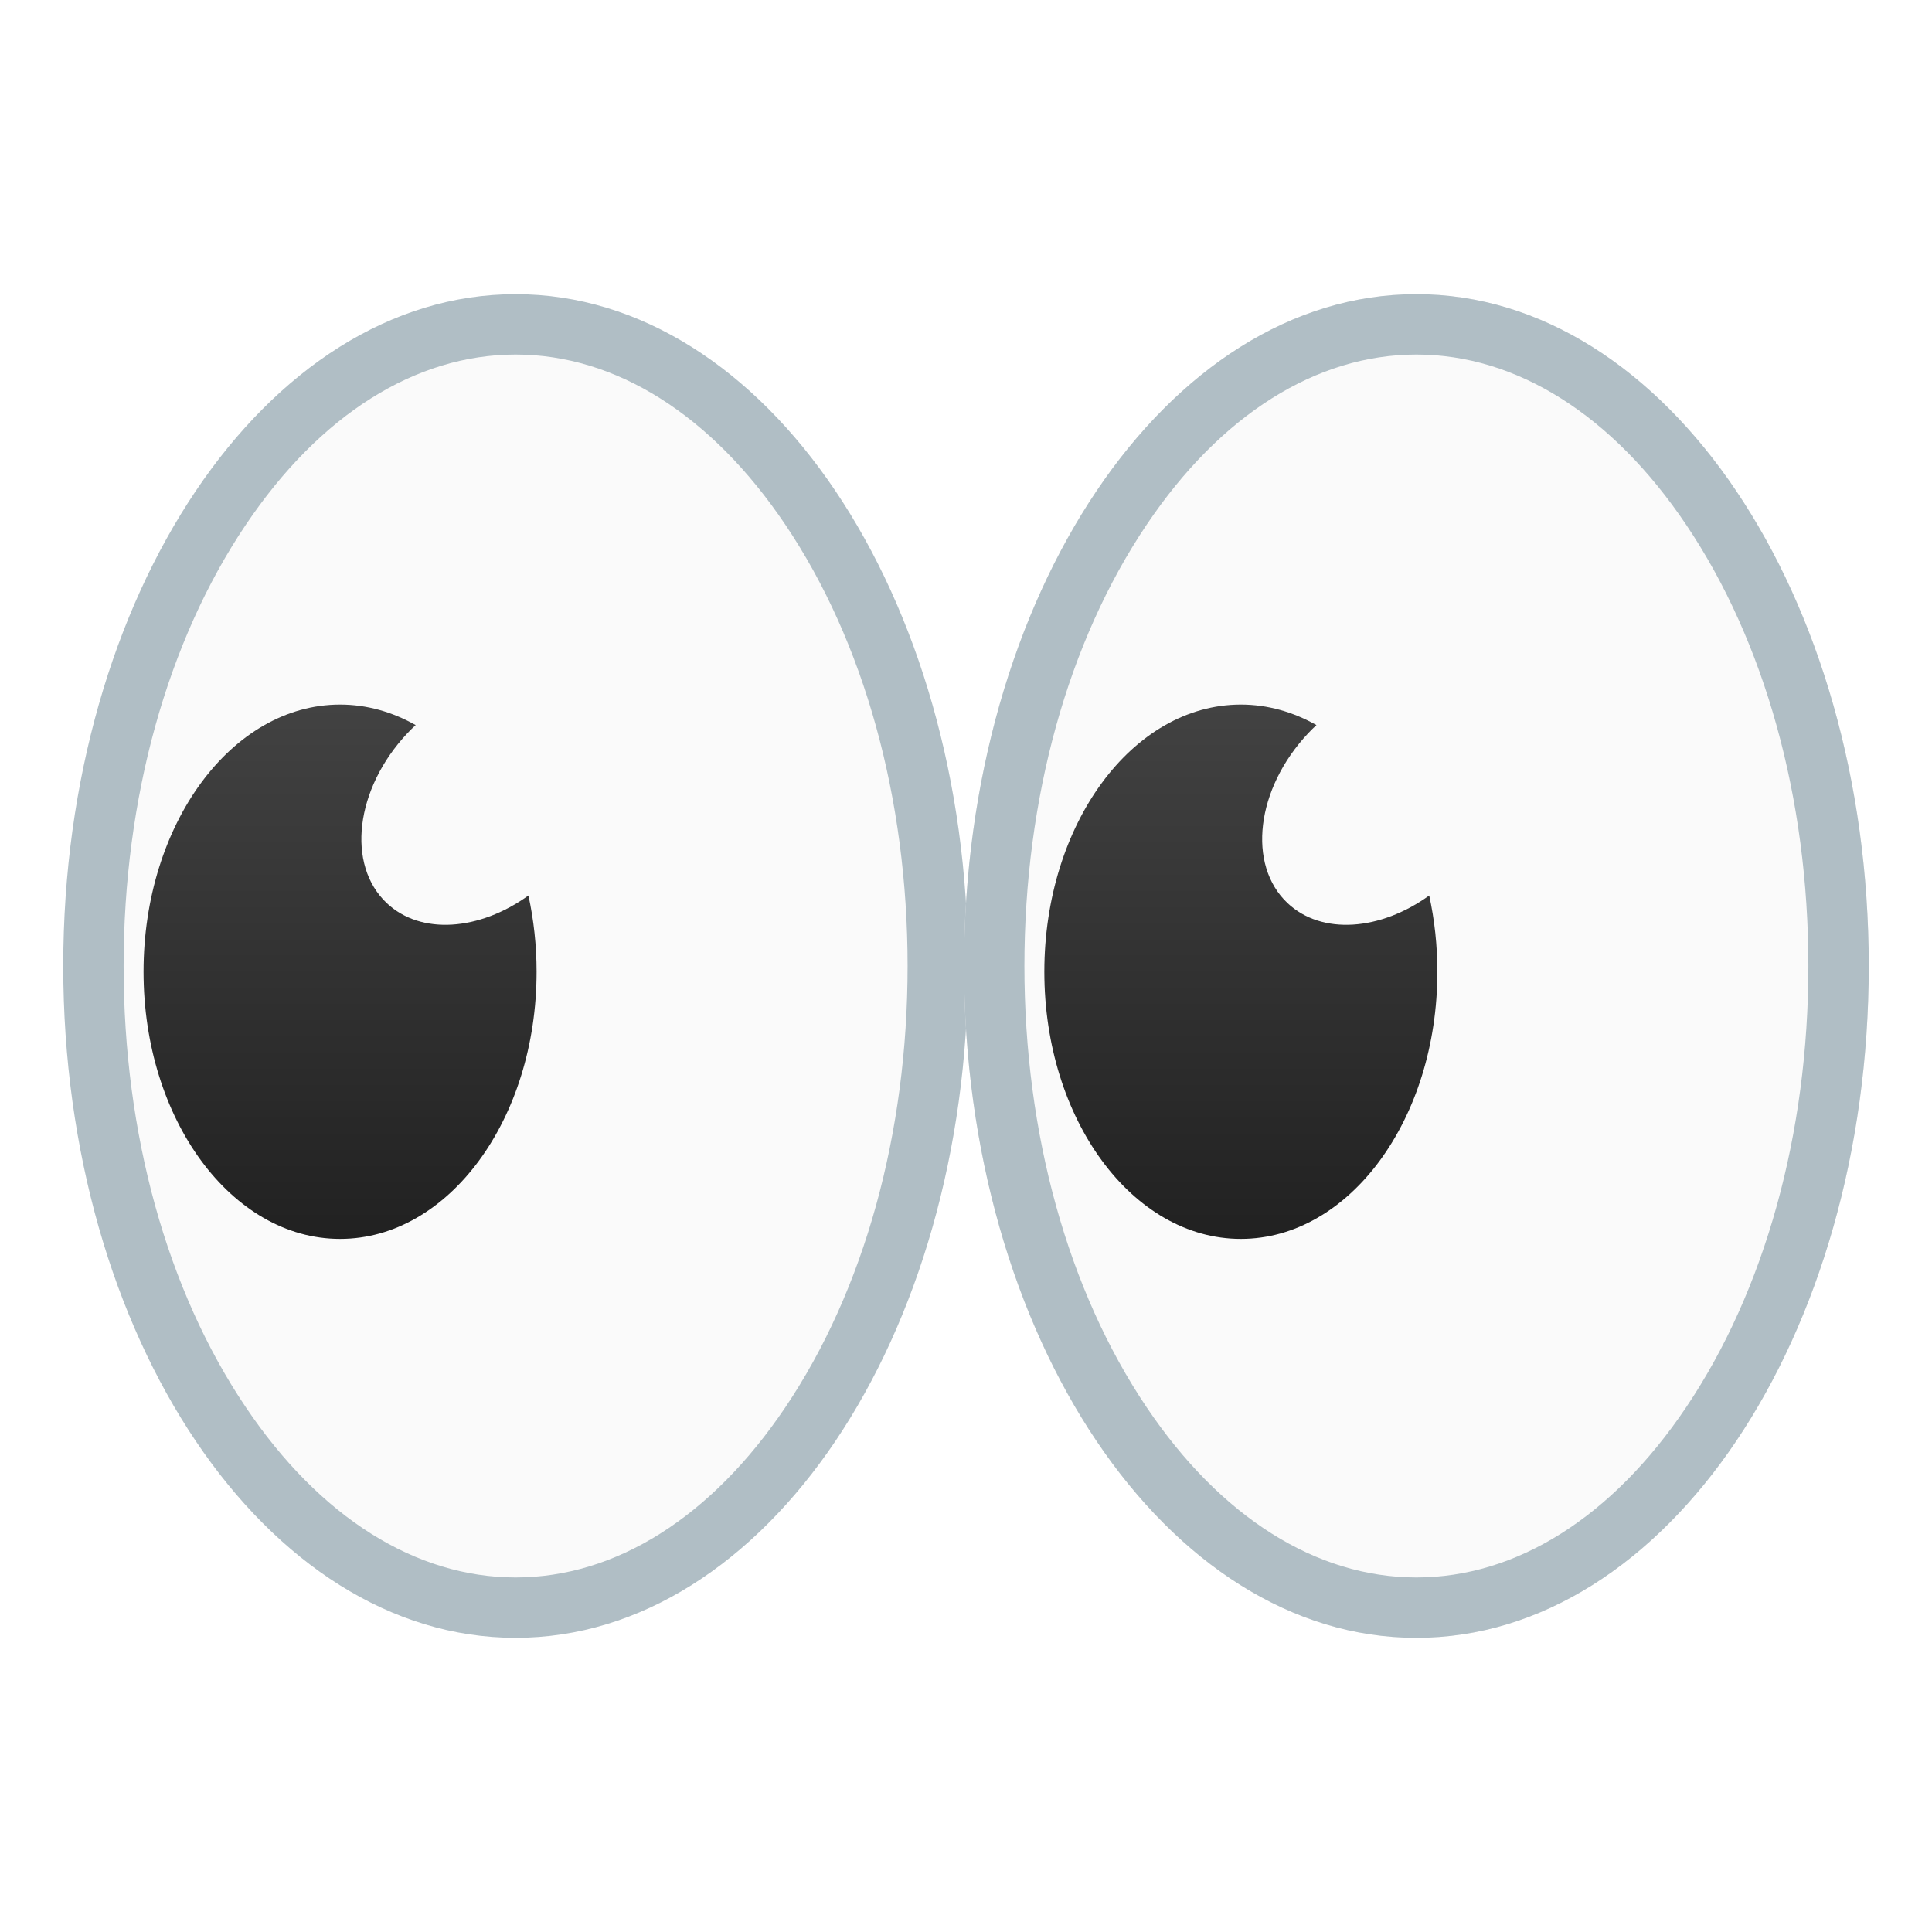
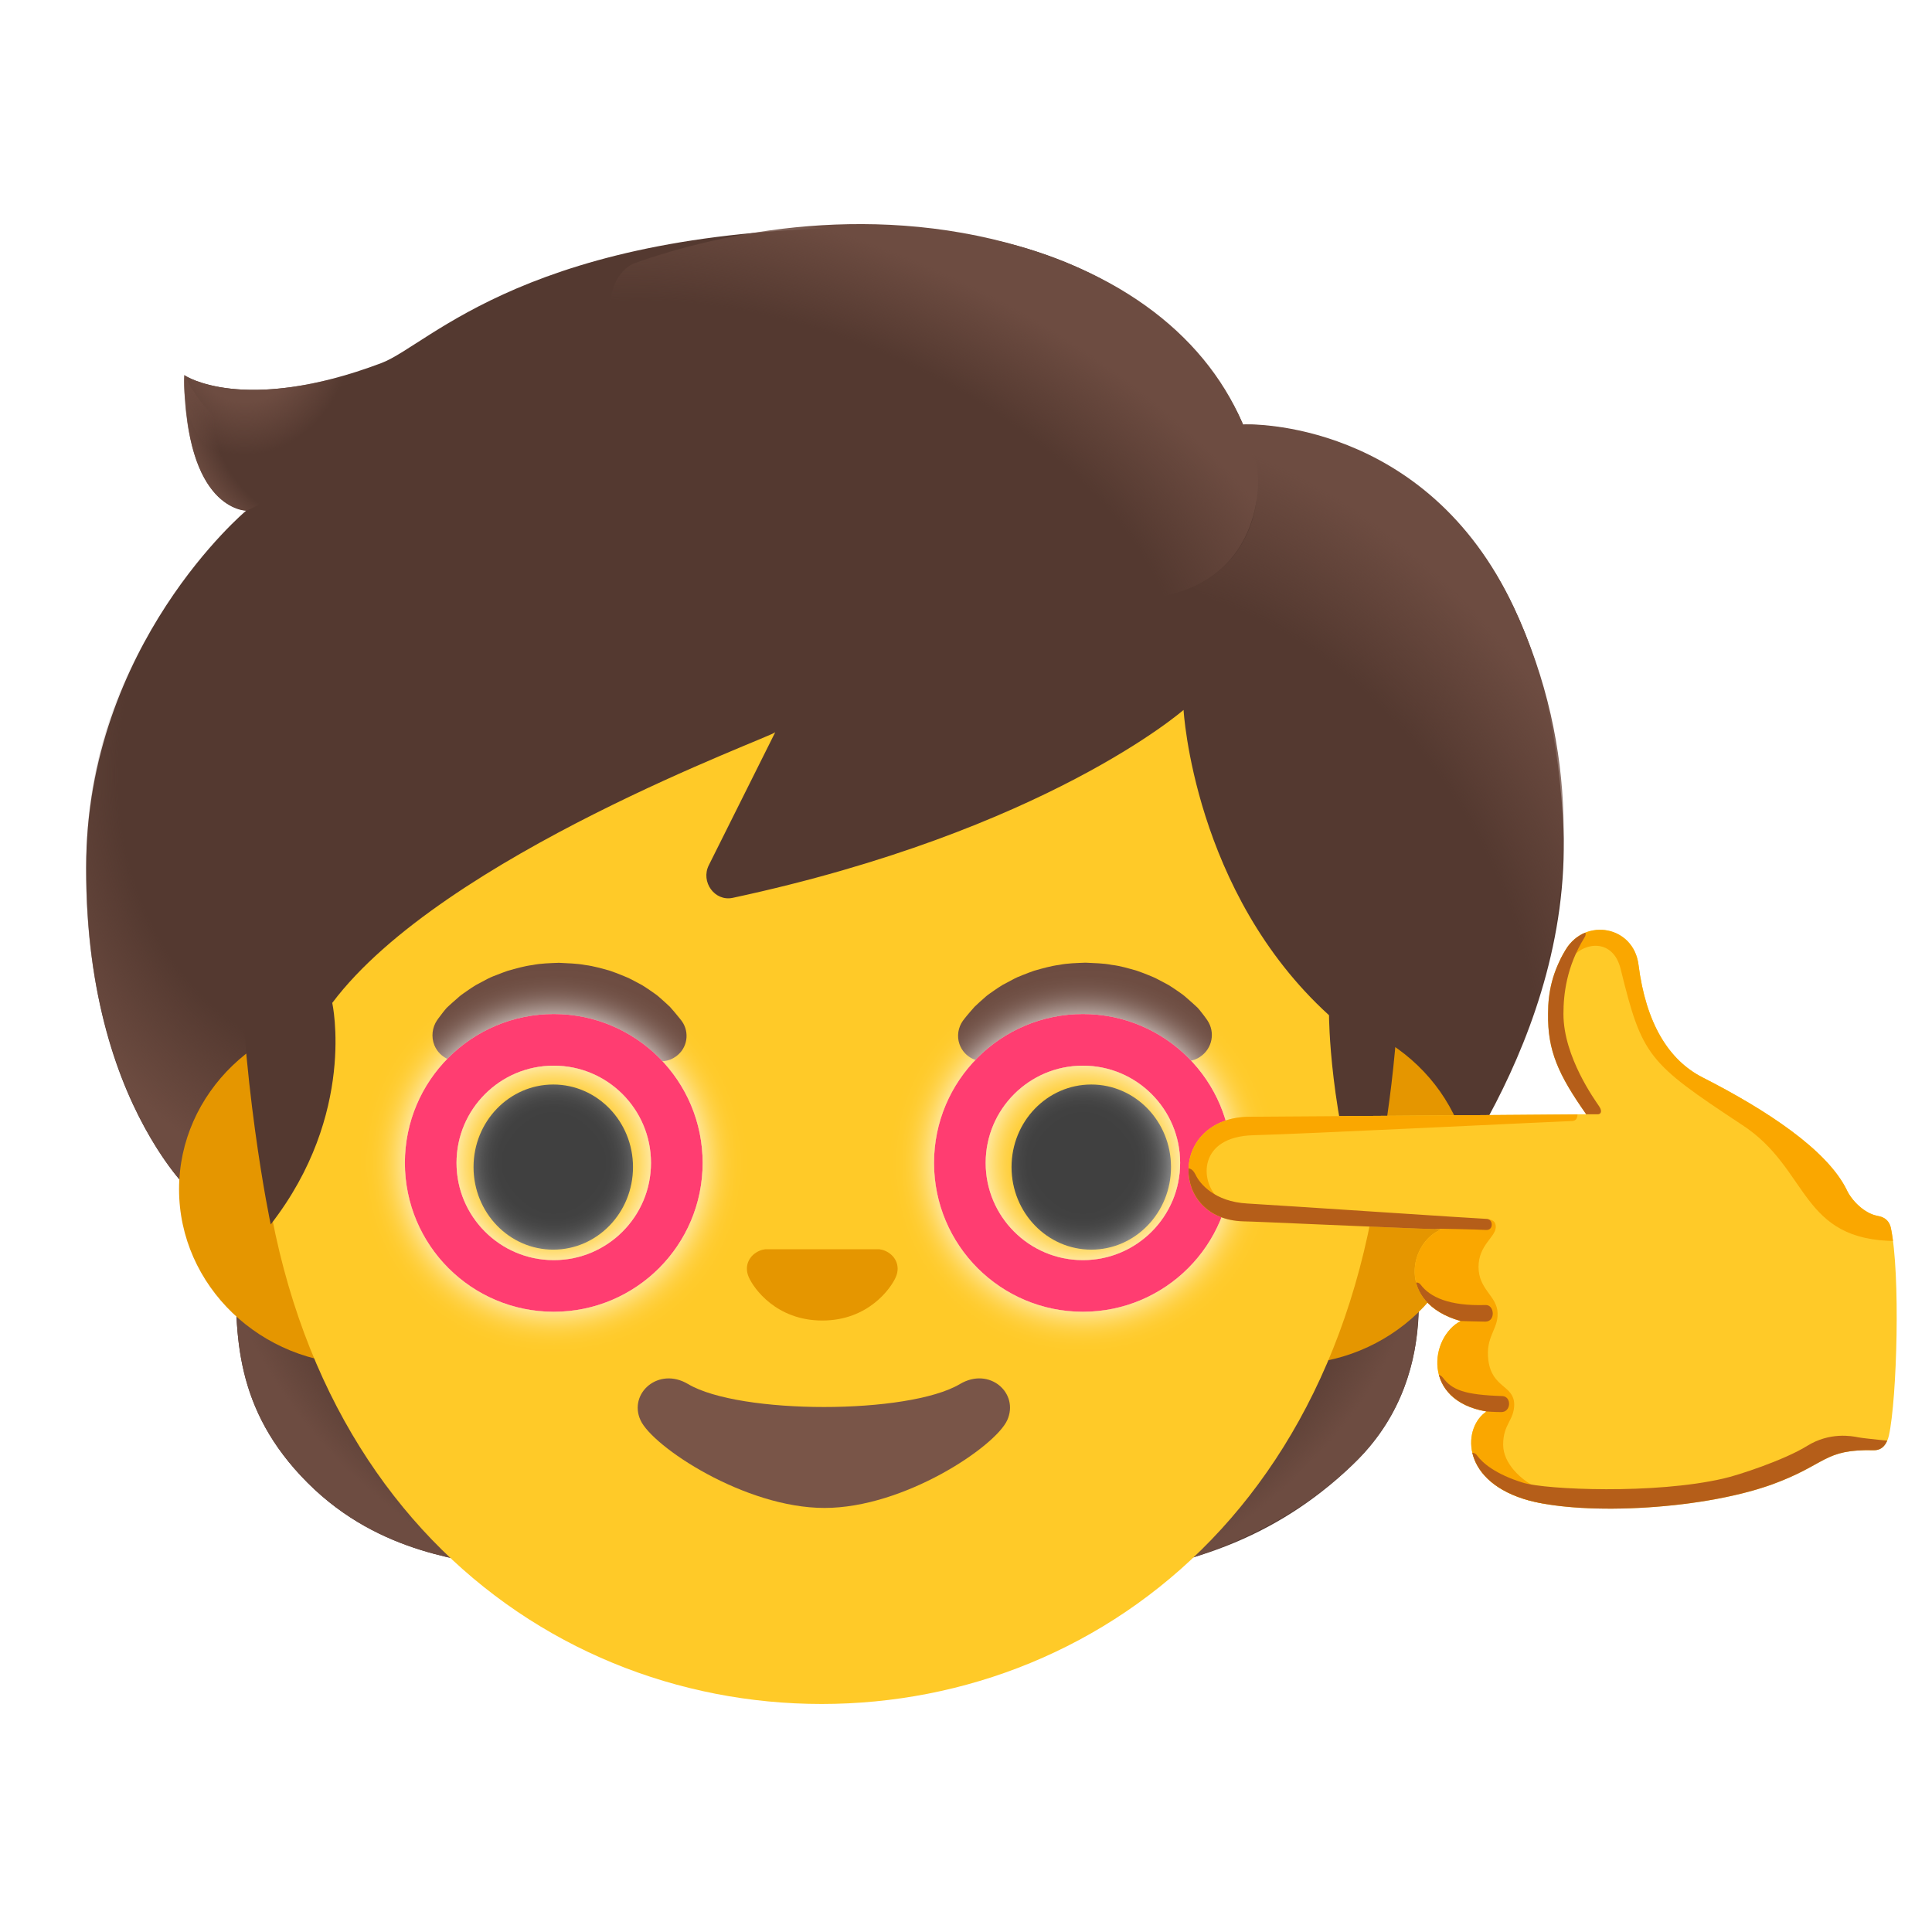
- <svg xmlns="http://www.w3.org/2000/svg" version="1.1" id="eyes" x="0px" y="0px" viewBox="0 0 128 128" style="enable-background:new 0 0 128 128;" xml:space="preserve">
+ <svg xmlns="http://www.w3.org/2000/svg" xmlns:xlink="http://www.w3.org/1999/xlink" viewBox="-3.0 -14.5 157.0 157.0">
+   <style>.mark{fill:none;stroke:#FF3D71;stroke-width:4.2;paint-order:stroke;filter:drop-shadow(0 0 1.5px #fff);transform-box:fill-box;transform-origin:center;animation:mark 1.6s ease-in-out infinite}@keyframes mark{0%,100%{opacity:.45;transform:scale(.9)}50%{opacity:1;transform:scale(1.08)}}.hand{animation:tap 1.6s ease-in-out infinite}@keyframes tap{0%,100%{transform:translate(0,0)}50%{transform:translate(-2.5px,0)}}@media (prefers-reduced-motion:reduce){.mark,.hand{animation:none}}</style>
  <g>
-     <g>
+     <g id="f_hairGroup_2_">
+       <path id="f_hair_4_" style="fill:#543930;" d="M28,15c-11.23,4.24-16,1-16,1c0,11,5,11,5,11S4,37.89,4,56   c0,21,10.49,28.22,10.49,28.22c0.54,0.56,1.41,1.83,1.41,1.83s0.3,1.53,0.29,2.31C16.12,93.84,16,100,22,106s13.19,6.22,16,7   c6.18,1.72,40.04,1.06,47.15,0.59c8.85-0.59,16.28-3.57,22.14-9.43c7.44-7.44,4.29-17.48,4.69-18.57   c0.4-1.1,13.12-15.62,12.03-33.58c-2-33-26-32-26-32S92,4,68,4C40,4,31.93,13.52,28,15z" />
+       <g id="f_hairHighlights_2_">
+         <radialGradient id="f_SVGID_1_" cx="628.717" cy="33.995" r="33.722" gradientTransform="matrix(-0.8776 0.4793 -0.3113 -0.57 643.6991 -187.9951)" gradientUnits="userSpaceOnUse">
+           <stop offset="0.728" style="stop-color:#6D4C41;stop-opacity:0" />
+           <stop offset="1" style="stop-color:#6D4C41" />
+         </radialGradient>
+         <path style="fill:url(#f_SVGID_1_);" d="M64.03,114.11c11.02,0.06,21.72,0.25,25.1-0.68c2.82-0.78,11.05-2.42,17.84-8.95    c5.12-4.93,6.23-11.84,4.57-17.96C111.36,85.84,64.03,114.11,64.03,114.11z" />
+         <radialGradient id="f_SVGID_2_" cx="46.755" cy="34.369" r="34.005" gradientTransform="matrix(0.8776 0.4793 0.3113 -0.57 -4.9738 90.8076)" gradientUnits="userSpaceOnUse">
+           <stop offset="0.728" style="stop-color:#6D4C41;stop-opacity:0" />
+           <stop offset="1" style="stop-color:#6D4C41" />
+         </radialGradient>
+         <path style="fill:url(#f_SVGID_2_);" d="M64.03,114.11C53.01,114.17,41.38,113.94,38,113c-2.82-0.78-10-1-16-7    s-5.88-12.16-5.81-17.64c0.01-0.69-0.22-1.95-0.28-2.25L16,86L64.03,114.11z" />
+         <radialGradient id="f_SVGID_3_" cx="26.619" cy="80.139" r="34.328" gradientTransform="matrix(0.0746 -0.9972 -0.8311 -0.0622 91.2358 79.3913)" gradientUnits="userSpaceOnUse">
+           <stop offset="0.699" style="stop-color:#6D4C41;stop-opacity:0" />
+           <stop offset="1" style="stop-color:#6D4C41" />
+         </radialGradient>
+         <path style="fill:url(#f_SVGID_3_);" d="M11.56,81.33c0,0,9.54-13.31,12.39-21.13c0.58-1.58,2.44-22.49,1.55-25.16    C23.84,30.02,21.76,23.41,17,27C7.99,35.55,4.49,45.1,4.07,53.75C3.33,68.96,8.89,78.19,11.56,81.33z" />
+       </g>
+     </g>
+     <g id="f_ears">
+       <path style="fill:#E59600;" d="M101.77,67.91H91.6H36.51H26.34c-8.13,0-14.79,6.4-14.79,14.23s6.65,14.23,14.79,14.23h10.17H91.6   h10.17c8.13,0,14.79-6.4,14.79-14.23S109.9,67.91,101.77,67.91z" />
+     </g>
+     <g id="f_head">
+       <path style="fill:#FFCA28;" d="M63.77,9.21L63.77,9.21L63.77,9.21c-23.86,0-45.96,25.07-45.96,61.14   c0,35.88,22.77,53.62,45.96,53.62s45.96-17.74,45.96-53.62C109.73,34.28,87.63,9.21,63.77,9.21z" />
+     </g>
+     <path id="f_nose" style="fill:#E59600;" d="M68.89,87.13c-0.14-0.06-0.28-0.09-0.42-0.11h-9.3c-0.14,0.02-0.28,0.05-0.42,0.11  c-0.84,0.34-1.31,1.21-0.91,2.14s2.25,3.54,5.98,3.54c3.73,0,5.58-2.61,5.98-3.54C70.2,88.34,69.73,87.47,68.89,87.13z" />
+     <g id="f_eyebrows">
+       <path style="fill:#6D4C41;" d="M32.51,68.42c0,0,0.17-0.25,0.5-0.67c0.09-0.1,0.16-0.21,0.28-0.34c0.14-0.14,0.31-0.28,0.48-0.44   c0.18-0.15,0.37-0.32,0.57-0.5c0.2-0.17,0.41-0.3,0.63-0.46c0.22-0.15,0.45-0.31,0.7-0.46c0.26-0.14,0.52-0.28,0.79-0.42   c0.27-0.15,0.56-0.28,0.87-0.39c0.3-0.12,0.61-0.24,0.93-0.35c0.65-0.18,1.32-0.38,2.02-0.47c0.7-0.14,1.42-0.15,2.14-0.18   c0.72,0.04,1.44,0.05,2.14,0.18c0.7,0.09,1.38,0.29,2.02,0.47c0.32,0.11,0.63,0.23,0.93,0.35c0.3,0.12,0.59,0.24,0.87,0.39   c0.27,0.14,0.54,0.29,0.79,0.42c0.25,0.15,0.48,0.31,0.7,0.46c0.22,0.16,0.43,0.29,0.62,0.45c0.18,0.16,0.36,0.32,0.52,0.46   c0.16,0.15,0.31,0.28,0.44,0.41c0.13,0.14,0.24,0.27,0.34,0.39c0.4,0.47,0.61,0.75,0.61,0.75c0.67,0.93,0.46,2.22-0.47,2.88   c-0.56,0.41-1.26,0.49-1.88,0.28l-0.38-0.13c0,0-0.25-0.09-0.65-0.26c-0.1-0.04-0.2-0.1-0.32-0.14c-0.13-0.04-0.25-0.09-0.39-0.14   c-0.27-0.11-0.58-0.22-0.92-0.32c-0.17-0.05-0.34-0.12-0.52-0.17c-0.19-0.04-0.37-0.09-0.57-0.14c-0.1-0.03-0.19-0.05-0.29-0.08   c-0.1-0.02-0.2-0.04-0.31-0.06c-0.21-0.03-0.41-0.09-0.62-0.13c-0.43-0.05-0.86-0.14-1.31-0.16c-0.45-0.06-0.9-0.04-1.36-0.07   c-0.46,0.03-0.91,0.01-1.36,0.07c-0.45,0.02-0.88,0.11-1.31,0.16c-0.21,0.04-0.41,0.1-0.62,0.13c-0.1,0.02-0.21,0.04-0.31,0.06   c-0.1,0.03-0.19,0.05-0.29,0.08c-0.19,0.05-0.38,0.1-0.57,0.14c-0.18,0.05-0.35,0.12-0.52,0.17c-0.17,0.05-0.33,0.1-0.48,0.15   c-0.13,0.05-0.26,0.09-0.38,0.14c-0.12,0.04-0.24,0.08-0.36,0.11c-0.13,0.05-0.27,0.13-0.38,0.19c-0.47,0.24-0.75,0.36-0.75,0.36   c-1.08,0.45-2.33-0.06-2.78-1.15C32.02,69.75,32.13,68.99,32.51,68.42z" />
+       <path style="fill:#6D4C41;" d="M92.55,71.58c0,0-0.28-0.12-0.75-0.36c-0.11-0.06-0.25-0.14-0.38-0.19   c-0.12-0.03-0.23-0.07-0.36-0.11c-0.12-0.04-0.25-0.09-0.38-0.14c-0.15-0.05-0.32-0.1-0.48-0.15c-0.17-0.05-0.34-0.12-0.52-0.17   c-0.18-0.05-0.37-0.1-0.57-0.14c-0.1-0.03-0.19-0.05-0.29-0.08c-0.1-0.02-0.2-0.04-0.31-0.06c-0.21-0.03-0.41-0.09-0.62-0.13   c-0.43-0.05-0.86-0.14-1.31-0.16c-0.45-0.06-0.9-0.04-1.36-0.07c-0.46,0.03-0.91,0.01-1.36,0.07c-0.45,0.02-0.88,0.11-1.31,0.16   c-0.21,0.04-0.41,0.1-0.62,0.13c-0.1,0.02-0.21,0.04-0.31,0.06c-0.1,0.03-0.19,0.05-0.29,0.08c-0.19,0.05-0.38,0.1-0.57,0.14   c-0.18,0.05-0.35,0.12-0.52,0.17c-0.34,0.1-0.65,0.21-0.92,0.32c-0.14,0.05-0.26,0.11-0.39,0.14c-0.12,0.05-0.22,0.1-0.32,0.14   c-0.39,0.18-0.64,0.26-0.64,0.26l-0.37,0.13c-1.08,0.38-2.25-0.19-2.63-1.27c-0.23-0.66-0.1-1.36,0.27-1.89c0,0,0.2-0.28,0.61-0.75   c0.1-0.12,0.21-0.25,0.34-0.39c0.13-0.13,0.29-0.26,0.44-0.41c0.16-0.14,0.34-0.3,0.52-0.46c0.19-0.16,0.4-0.29,0.62-0.45   c0.22-0.15,0.45-0.31,0.7-0.46c0.26-0.14,0.52-0.28,0.79-0.42c0.27-0.15,0.56-0.28,0.86-0.39c0.3-0.12,0.61-0.24,0.93-0.35   c0.65-0.18,1.32-0.38,2.02-0.47c0.7-0.14,1.42-0.15,2.14-0.18c0.72,0.04,1.44,0.04,2.14,0.18c0.7,0.08,1.38,0.29,2.02,0.47   c0.32,0.11,0.63,0.23,0.93,0.35c0.3,0.12,0.59,0.24,0.86,0.39c0.27,0.14,0.54,0.29,0.79,0.42c0.25,0.15,0.48,0.31,0.7,0.46   c0.22,0.16,0.43,0.29,0.63,0.46c0.2,0.17,0.39,0.34,0.57,0.5c0.17,0.16,0.34,0.3,0.48,0.44c0.12,0.13,0.2,0.24,0.28,0.34   c0.33,0.41,0.5,0.67,0.5,0.67c0.66,0.97,0.41,2.29-0.56,2.95C93.95,71.79,93.18,71.84,92.55,71.58z" />
+     </g>
+     <g id="f_eyes">
+       <ellipse style="fill:#404040;" cx="41.96" cy="80.34" rx="6.48" ry="6.71" />
+       <ellipse style="fill:#404040;" cx="85.68" cy="80.34" rx="6.48" ry="6.71" />
+     </g>
+     <path id="f_mouth" style="fill:#795548;" d="M75.01,97.97c-4.19,2.49-17.91,2.49-22.1,0c-2.4-1.43-4.86,0.76-3.86,2.94  c0.98,2.15,8.47,7.13,14.95,7.13s13.87-4.98,14.85-7.13C79.84,98.72,77.42,96.54,75.01,97.97z" />
+     <g id="f_hairGroup_1_">
+       <path id="f_hair" style="fill:#543930;" d="M64,7C44.19,7,28.92,18.32,21.7,36.48c-2.9,7.29-5.26,15.05-5.26,22.89   C16.44,73,19,85,19,85c7-9,5-18,5-18c9-12,35.82-21.64,36-22c-0.01,0.02-5.4,10.81-5.4,10.81c-0.68,1.35,0.48,2.97,1.95,2.65   C82,53,93.18,43.19,93.18,43.19S94,58,105,68c0,0,0,8,3,17c0,0,5-18,1.58-37.28c-2.25-12.66-9.52-24.83-20.04-32.67   C82.15,9.54,73.15,7,64,7z" />
+       <g id="f_hairHighlights">
+         <radialGradient id="f_SVGID_4_" cx="172.221" cy="61.128" r="46.468" gradientTransform="matrix(-0.9378 -0.3944 -0.2182 0.5285 236.4617 66.99)" gradientUnits="userSpaceOnUse">
+           <stop offset="0.699" style="stop-color:#6D4C41;stop-opacity:0" />
+           <stop offset="1" style="stop-color:#6D4C41" />
+         </radialGradient>
+         <path style="fill:url(#f_SVGID_4_);" d="M81.19,5.93c9.95,3.28,16.06,9.58,17.95,17.49c0.56,2.32,0.15,23.66-41.22-0.97    c-15.39-9.16-11.18-14.9-9.38-15.55C55.58,4.37,68.35,1.7,81.19,5.93z" />
+         <radialGradient id="f_SVGID_5_" cx="161.283" cy="92.173" r="48.129" gradientTransform="matrix(0.5235 0.852 0.6321 -0.3884 -48.207 -37.2646)" gradientUnits="userSpaceOnUse">
+           <stop offset="0.699" style="stop-color:#6D4C41;stop-opacity:0" />
+           <stop offset="1" style="stop-color:#6D4C41" />
+         </radialGradient>
+         <path style="fill:url(#f_SVGID_5_);" d="M116.24,79.21c0,0,14.72-20.84,3.79-44.33C112.9,19.58,98.42,19.93,98,20    c0,0,1.57,3.84,1.01,6.77c-0.95,5-5.11,6.44-5.11,6.44C110.28,43.19,104.7,68.74,116.24,79.21z" />
+         <radialGradient id="f_SVGID_6_" cx="183.604" cy="211.352" r="8.742" gradientTransform="matrix(0.9968 0.0796 0.0943 -1.182 -185.8959 247.3334)" gradientUnits="userSpaceOnUse">
+           <stop offset="0.58" style="stop-color:#6D4C41" />
+           <stop offset="1" style="stop-color:#6D4C41;stop-opacity:0" />
+         </radialGradient>
+         <path style="fill:url(#f_SVGID_6_);" d="M27.28,15.27c-10.55,3.77-15.23,0.81-15.26,0.73c-0.32,1.23,0.37,8.7,6.9,6.37    C21.73,21.35,27.25,15.62,27.28,15.27z" />
+         <radialGradient id="f_SVGID_7_" cx="340.305" cy="96.032" r="7.22" gradientTransform="matrix(0.6211 -0.7838 -1.2436 -0.9854 -70.4253 384.055)" gradientUnits="userSpaceOnUse">
+           <stop offset="0.702" style="stop-color:#6D4C41;stop-opacity:0" />
+           <stop offset="1" style="stop-color:#6D4C41" />
+         </radialGradient>
+         <path style="fill:url(#f_SVGID_7_);" d="M11.98,15.99c0,0.01-0.01,0.03-0.01,0.06c0,0,0,0,0,0C11.94,17.22,11.96,26.18,17,27    l7.61-3.35c-9.49-0.19-12.62-7.69-12.62-7.69S11.98,15.98,11.98,15.99z" />
+       </g>
+     </g>
+   </g>
+   <ellipse class="mark" style="animation-delay:0.0s" cx="42" cy="80" rx="10" ry="10" />
+   <ellipse class="mark" style="animation-delay:0.15s" cx="85" cy="80" rx="10" ry="10" />
+   <g class="hand">
+     <g transform="translate(89.5 55.5) scale(0.5)">
+       <path style="fill:#FFCA28;" d="M72.8,41.1c-10.8,0.1-53.3,0.4-54.9,0.4C5,41.8,5.1,58.2,17.1,58.5c1.5,0,25,1.1,32.2,1.3  c-5.2,2-7.5,11.9,3.1,14.9c-5,2.6-6.4,12.9,4.2,14.7c-3.8,2.5-4.3,10.9,6,14.2c8.4,2.7,28.2,2,40.3-2.3c9.1-3.3,8.4-5.8,16.7-5.6  c1.4,0,2.1-1.1,2.4-2.4c1.3-5.9,1.9-26.3,0.3-33.8c-0.4-1.6-1.7-1.8-2.2-1.9c-2.1-0.4-4.2-2.5-5-4.3c-3.2-6.4-12.8-12.8-23.4-18.2  c-5.5-2.8-9.2-8.8-10.4-18.3c-0.8-6.3-8.6-7.7-11.8-2.5c-2.2,3.6-2.9,7-2.9,10.4C66.5,30.8,68.3,34.7,72.8,41.1z" />
      <g>
        <g>
-           <path style="fill:#FAFAFA;" d="M34.16,106.51C18.73,106.51,6.19,87.44,6.19,64c0-23.44,12.55-42.51,27.97-42.51      c15.42,0,27.97,19.07,27.97,42.51C62.13,87.44,49.58,106.51,34.16,106.51z" />
-           <path style="fill:#B0BEC5;" d="M34.16,23.49c6.63,0,12.98,4,17.87,11.27c5.22,7.75,8.1,18.14,8.1,29.24s-2.88,21.49-8.1,29.24      c-4.89,7.27-11.24,11.27-17.87,11.27s-12.98-4-17.87-11.27C11.06,85.49,8.19,75.1,8.19,64s2.88-21.49,8.1-29.24      C21.18,27.49,27.52,23.49,34.16,23.49 M34.16,19.49C17.61,19.49,4.19,39.42,4.19,64s13.42,44.51,29.97,44.51      S64.13,88.58,64.13,64S50.71,19.49,34.16,19.49L34.16,19.49z" />
+           <defs>
+             <path id="h_SVGID_1_" d="M72.8,41.1c-10.8,0.1-53.3,0.4-54.9,0.4C5,41.8,5.1,58.2,17.1,58.5c1.5,0,25,1.1,32.2,1.3     c-5.2,2-7.5,11.9,3.1,14.9c-5,2.6-6.4,12.9,4.2,14.7c-3.8,2.5-4.3,10.9,6,14.2c8.4,2.7,28.2,2,40.3-2.3c9.1-3.3,8.4-5.8,16.7-5.6     c1.4,0,2.1-1.1,2.4-2.4c1.3-5.9,1.9-26.3,0.3-33.8c-0.4-1.6-1.7-1.8-2.2-1.9c-2.1-0.4-4.2-2.5-5-4.3     c-3.2-6.4-12.8-12.8-23.4-18.2c-5.5-2.8-9.2-8.8-10.4-18.3c-0.8-6.3-8.6-7.7-11.8-2.5c-2.2,3.6-2.9,7-2.9,10.4     C66.5,30.8,68.3,34.7,72.8,41.1z" />
+           </defs>
+           <clipPath id="h_SVGID_00000071560709385669299310000000144581605278930579_">
+             <use xlink:href="#h_SVGID_1_" style="overflow:visible;" />
+           </clipPath>
+           <g style="clip-path:url(#h_SVGID_00000071560709385669299310000000144581605278930579_);">
+             <path style="fill:#FAA700;" d="M58.1,59.5c-0.1,1.6-2.8,2.9-2.8,6.4c0,3.7,3,4.7,3.1,7.5c0.1,2.7-2,3.8-1.5,7.7     c0.6,4.5,4.1,4,4.2,7.1c0,2.7-1.8,3.2-1.8,6.6c0,3.1,3,5.8,5.5,7c2.5,1.2,1.2,3.4,0,3.4c-1.2,0-11.9-1.3-14.5-8.2     c-3-8-11-29.6-8.8-36.9c7.1-1,11.5-1.6,13.7-1.8C56,58.2,58.2,57.7,58.1,59.5z" />
+             <path style="fill:#FAA700;" d="M71.4,40.7c0,0.9-0.1,1.5-1,1.5s-43.6,2.1-51.6,2.3c-9.2,0.2-8.7,7.6-5.9,10.1     c1.9,1.7-0.6,4-2.2,2.6s-4.4-3.4-4.3-8.4s4.4-8.6,8.4-8.9C18.6,39.6,71.4,40.7,71.4,40.7z" />
+             <path style="fill:#FAA700;" d="M123.3,61.7c-15.9,0-14.1-11.7-25.2-18.9C82.8,32.7,81.9,31.7,78.4,17.5c-1.2-4.9-5.7-4.4-7.7-2.1     s-4.9-1.3-3.6-2.7s7.8-7.7,14.8-1.1s42,46.2,42,46.2L123.3,61.7z" />
+           </g>
        </g>
-         <linearGradient id="SVGID_1_" gradientUnits="userSpaceOnUse" x1="22.523" y1="46.676" x2="22.523" y2="82.083">
-           <stop offset="0" style="stop-color:#424242" />
-           <stop offset="1" style="stop-color:#212121" />
-         </linearGradient>
-         <path style="fill:url(#SVGID_1_);" d="M25.63,59.84c-2.7-2.54-2.1-7.58,1.36-11.26c0.18-0.19,0.36-0.37,0.55-0.54     c-1.54-0.87-3.23-1.36-5.01-1.36c-7.19,0-13.02,7.93-13.02,17.7s5.83,17.7,13.02,17.7s13.02-7.93,13.02-17.7     c0-1.75-0.19-3.45-0.54-5.05C31.77,61.66,27.9,61.97,25.63,59.84z" />
      </g>
-     </g>
-     <g>
      <g>
-         <ellipse style="fill:#EEEEEE;" cx="93.84" cy="64" rx="29.97" ry="44.51" />
        <g>
-           <path style="fill:#FAFAFA;" d="M93.84,106.51c-15.42,0-27.97-19.07-27.97-42.51c0-23.44,12.55-42.51,27.97-42.51      c15.42,0,27.97,19.07,27.97,42.51C121.81,87.44,109.27,106.51,93.84,106.51z" />
-           <path style="fill:#B0BEC5;" d="M93.84,23.49c6.63,0,12.98,4,17.87,11.27c5.22,7.75,8.1,18.14,8.1,29.24s-2.88,21.49-8.1,29.24      c-4.89,7.27-11.24,11.27-17.87,11.27s-12.98-4-17.87-11.27c-5.22-7.75-8.1-18.14-8.1-29.24s2.88-21.49,8.1-29.24      C80.86,27.49,87.21,23.49,93.84,23.49 M93.84,19.49c-16.55,0-29.97,19.93-29.97,44.51s13.42,44.51,29.97,44.51      S123.81,88.58,123.81,64S110.39,19.49,93.84,19.49L93.84,19.49z" />
+           <defs>
+             <path id="h_SVGID_00000068663459140960620280000012869891973992637325_" d="M72.8,41.1c-10.8,0.1-53.3,0.4-54.9,0.4     C5,41.8,5.1,58.2,17.1,58.5c1.5,0,25,1.1,32.2,1.3c-5.2,2-7.5,11.9,3.1,14.9c-5,2.6-6.4,12.9,4.2,14.7c-3.8,2.5-4.3,10.9,6,14.2     c8.4,2.7,28.2,2,40.3-2.3c9.1-3.3,8.4-5.8,16.7-5.6c1.4,0,2.1-1.1,2.4-2.4c1.3-5.9,1.9-26.3,0.3-33.8c-0.4-1.6-1.7-1.8-2.2-1.9     c-2.1-0.4-4.2-2.5-5-4.3c-3.2-6.4-12.8-12.8-23.4-18.2c-5.5-2.8-9.2-8.8-10.4-18.3c-0.8-6.3-8.6-7.7-11.8-2.5     c-2.2,3.6-2.9,7-2.9,10.4C66.5,30.8,68.3,34.7,72.8,41.1z" />
+           </defs>
+           <clipPath id="h_SVGID_00000088095778784650078180000017818945758034233516_">
+             <use xlink:href="#h_SVGID_00000068663459140960620280000012869891973992637325_" style="overflow:visible;" />
+           </clipPath>
+           <g style="clip-path:url(#h_SVGID_00000088095778784650078180000017818945758034233516_);">
+             <path style="fill:#B55E19;" d="M72.8,41.1c0.6,0,1.5,0,1.9,0s0.8-0.4,0.2-1.3c-0.6-0.9-5.8-8-5.8-15c0-3.2,0.5-7.7,3.4-12.4     c0.6-0.9-0.2-1.4-0.9-1c-0.7,0.5-6.4,3.2-6.5,13.4S72.8,41.1,72.8,41.1z" />
+             <path style="fill:#B55E19;" d="M7.6,49.9c0.5,0,1.1-0.2,1.7,1c0.7,1.5,3.1,4.4,8.4,4.7s38.1,2.5,38.9,2.5c1.1,0,1.2,1.9-0.1,1.8     c-1.7-0.1-7.2-0.2-7.2-0.2s-30.9,1.8-36.9-0.6S7.6,49.9,7.6,49.9z" />
+             <path style="fill:#B55E19;" d="M44.9,68.5c0.3-0.1,0.7-0.1,1,0.3c1.5,2,4.6,3.5,10.6,3.3c1.4,0,1.6,2.7-0.1,2.7     c-0.7,0-4-0.1-4-0.1l-6.6-0.2L44.9,68.5z" />
+             <path style="fill:#B55E19;" d="M48.4,83.5c0.3-0.1,0.7-0.1,1.1,0.4c1.5,2,3.5,2.8,9.7,3c1.5,0.1,1.4,2.6-0.2,2.6     c-1.1,0-2.4-0.1-2.4-0.1l-7-0.6L48.4,83.5z" />
+             <path style="fill:#B55E19;" d="M53.9,96.2c0.3-0.1,0.8-0.2,1.2,0.4c0.8,1.1,2.9,3,7.5,4.4c3.7,1.1,21.3,1.9,32.5-0.7     c2.3-0.5,9.9-3,13.6-5.3s7.3-1.6,8.3-1.4s6.3,0.7,6.3,0.7l-2.5,3.7l-27,8.6L55.3,106L53.9,96.2z" />
+           </g>
        </g>
-         <linearGradient id="SVGID_2_" gradientUnits="userSpaceOnUse" x1="82.209" y1="46.676" x2="82.209" y2="82.083">
-           <stop offset="0" style="stop-color:#424242" />
-           <stop offset="1" style="stop-color:#212121" />
-         </linearGradient>
-         <path style="fill:url(#SVGID_2_);" d="M85.31,59.84c-2.7-2.54-2.1-7.58,1.36-11.26c0.18-0.19,0.36-0.37,0.55-0.54     c-1.54-0.87-3.23-1.36-5.01-1.36c-7.19,0-13.02,7.93-13.02,17.7s5.83,17.7,13.02,17.7c7.19,0,13.02-7.93,13.02-17.7     c0-1.75-0.19-3.45-0.54-5.05C91.46,61.66,87.58,61.97,85.31,59.84z" />
      </g>
    </g>
  </g>
</svg>
